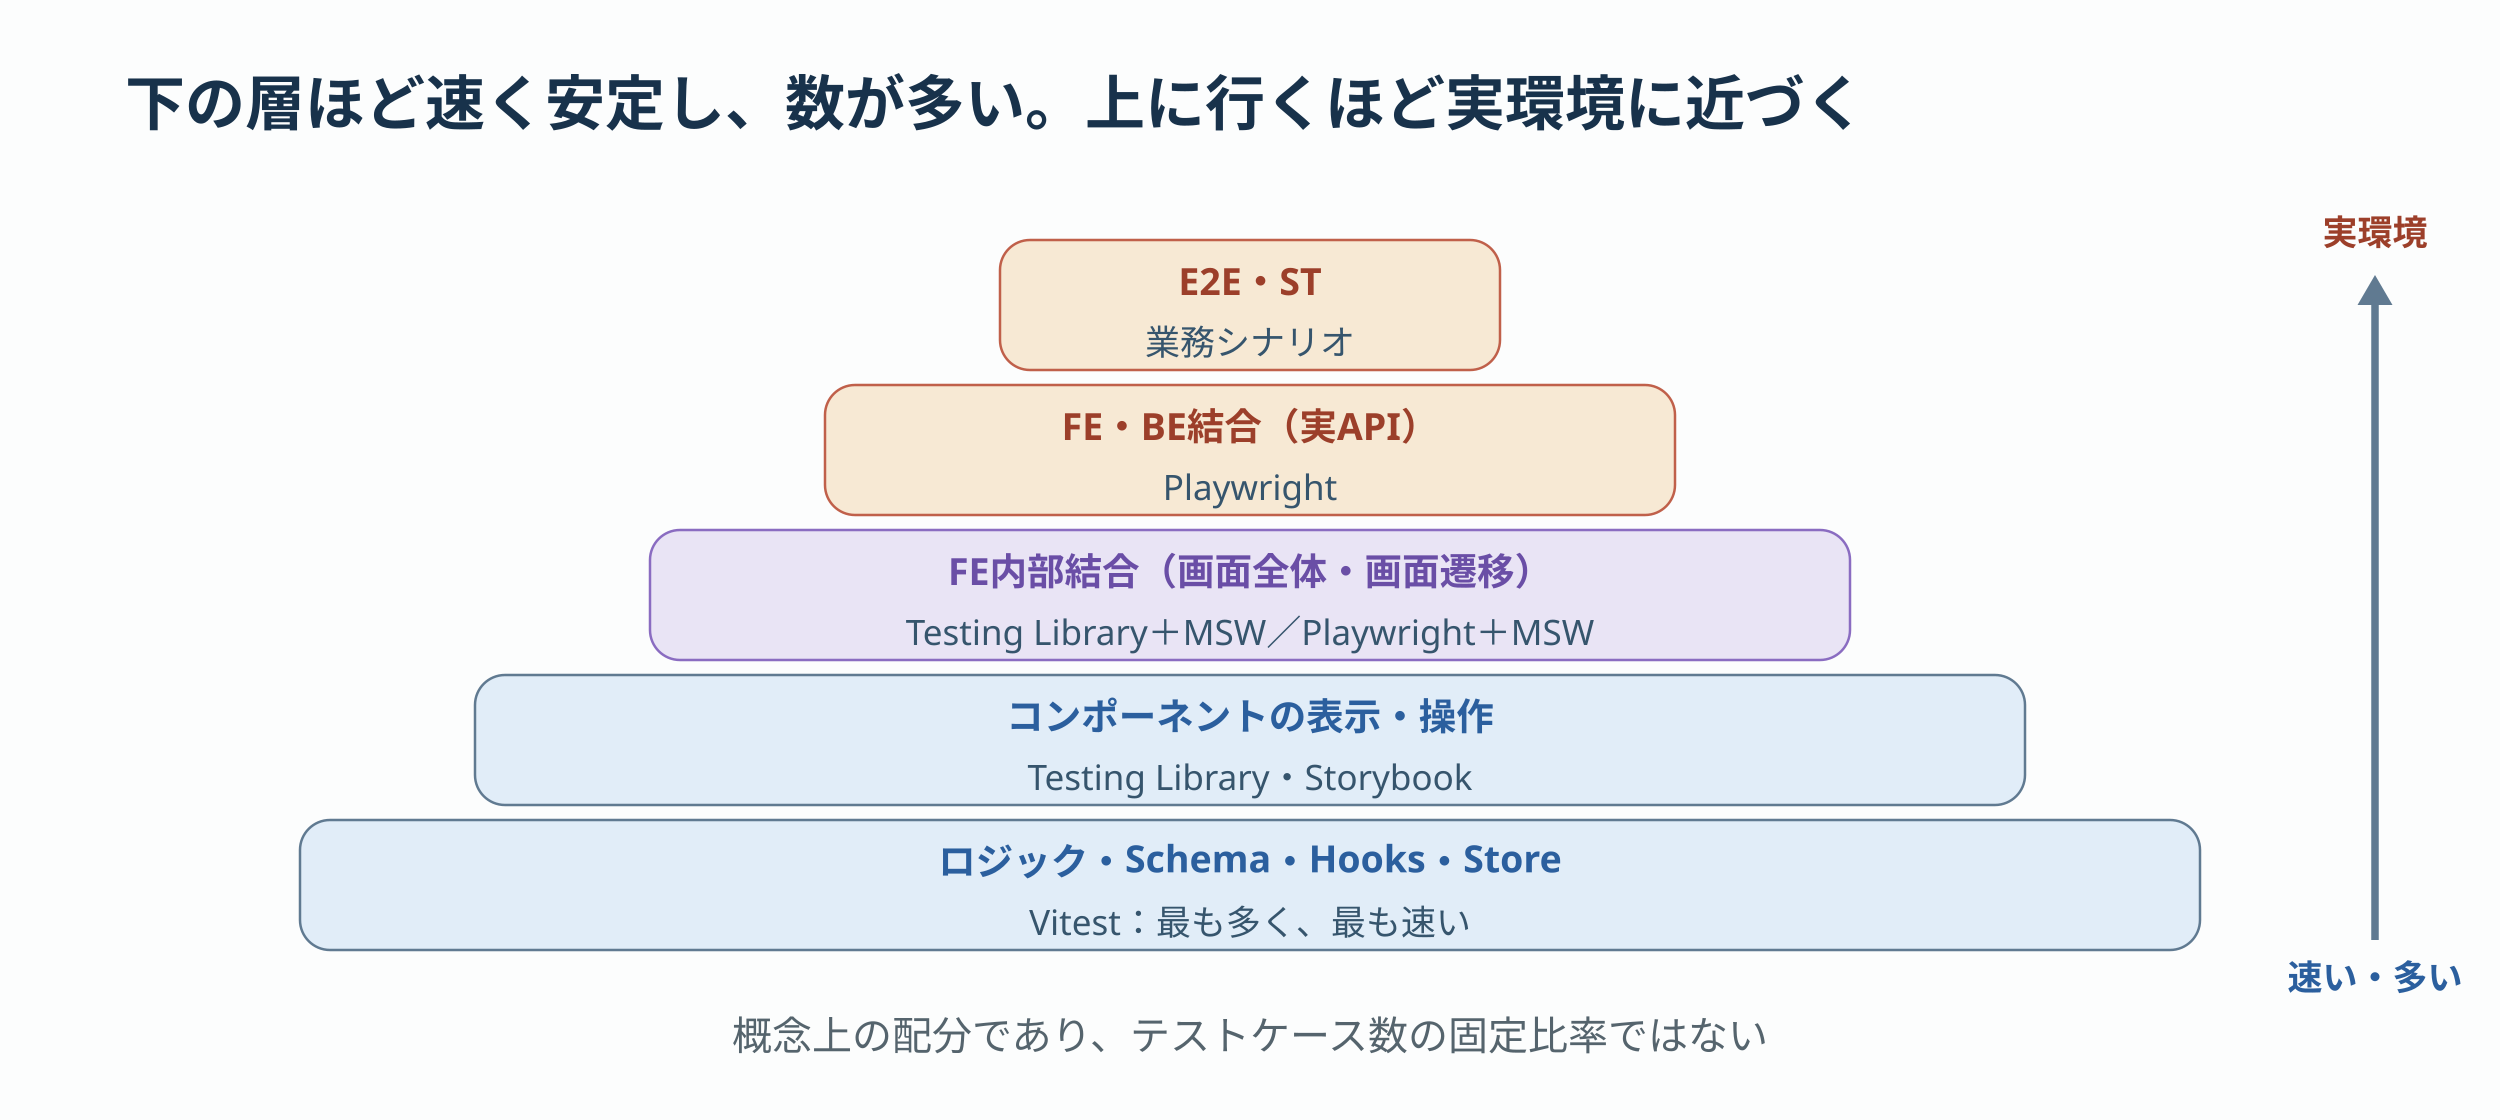
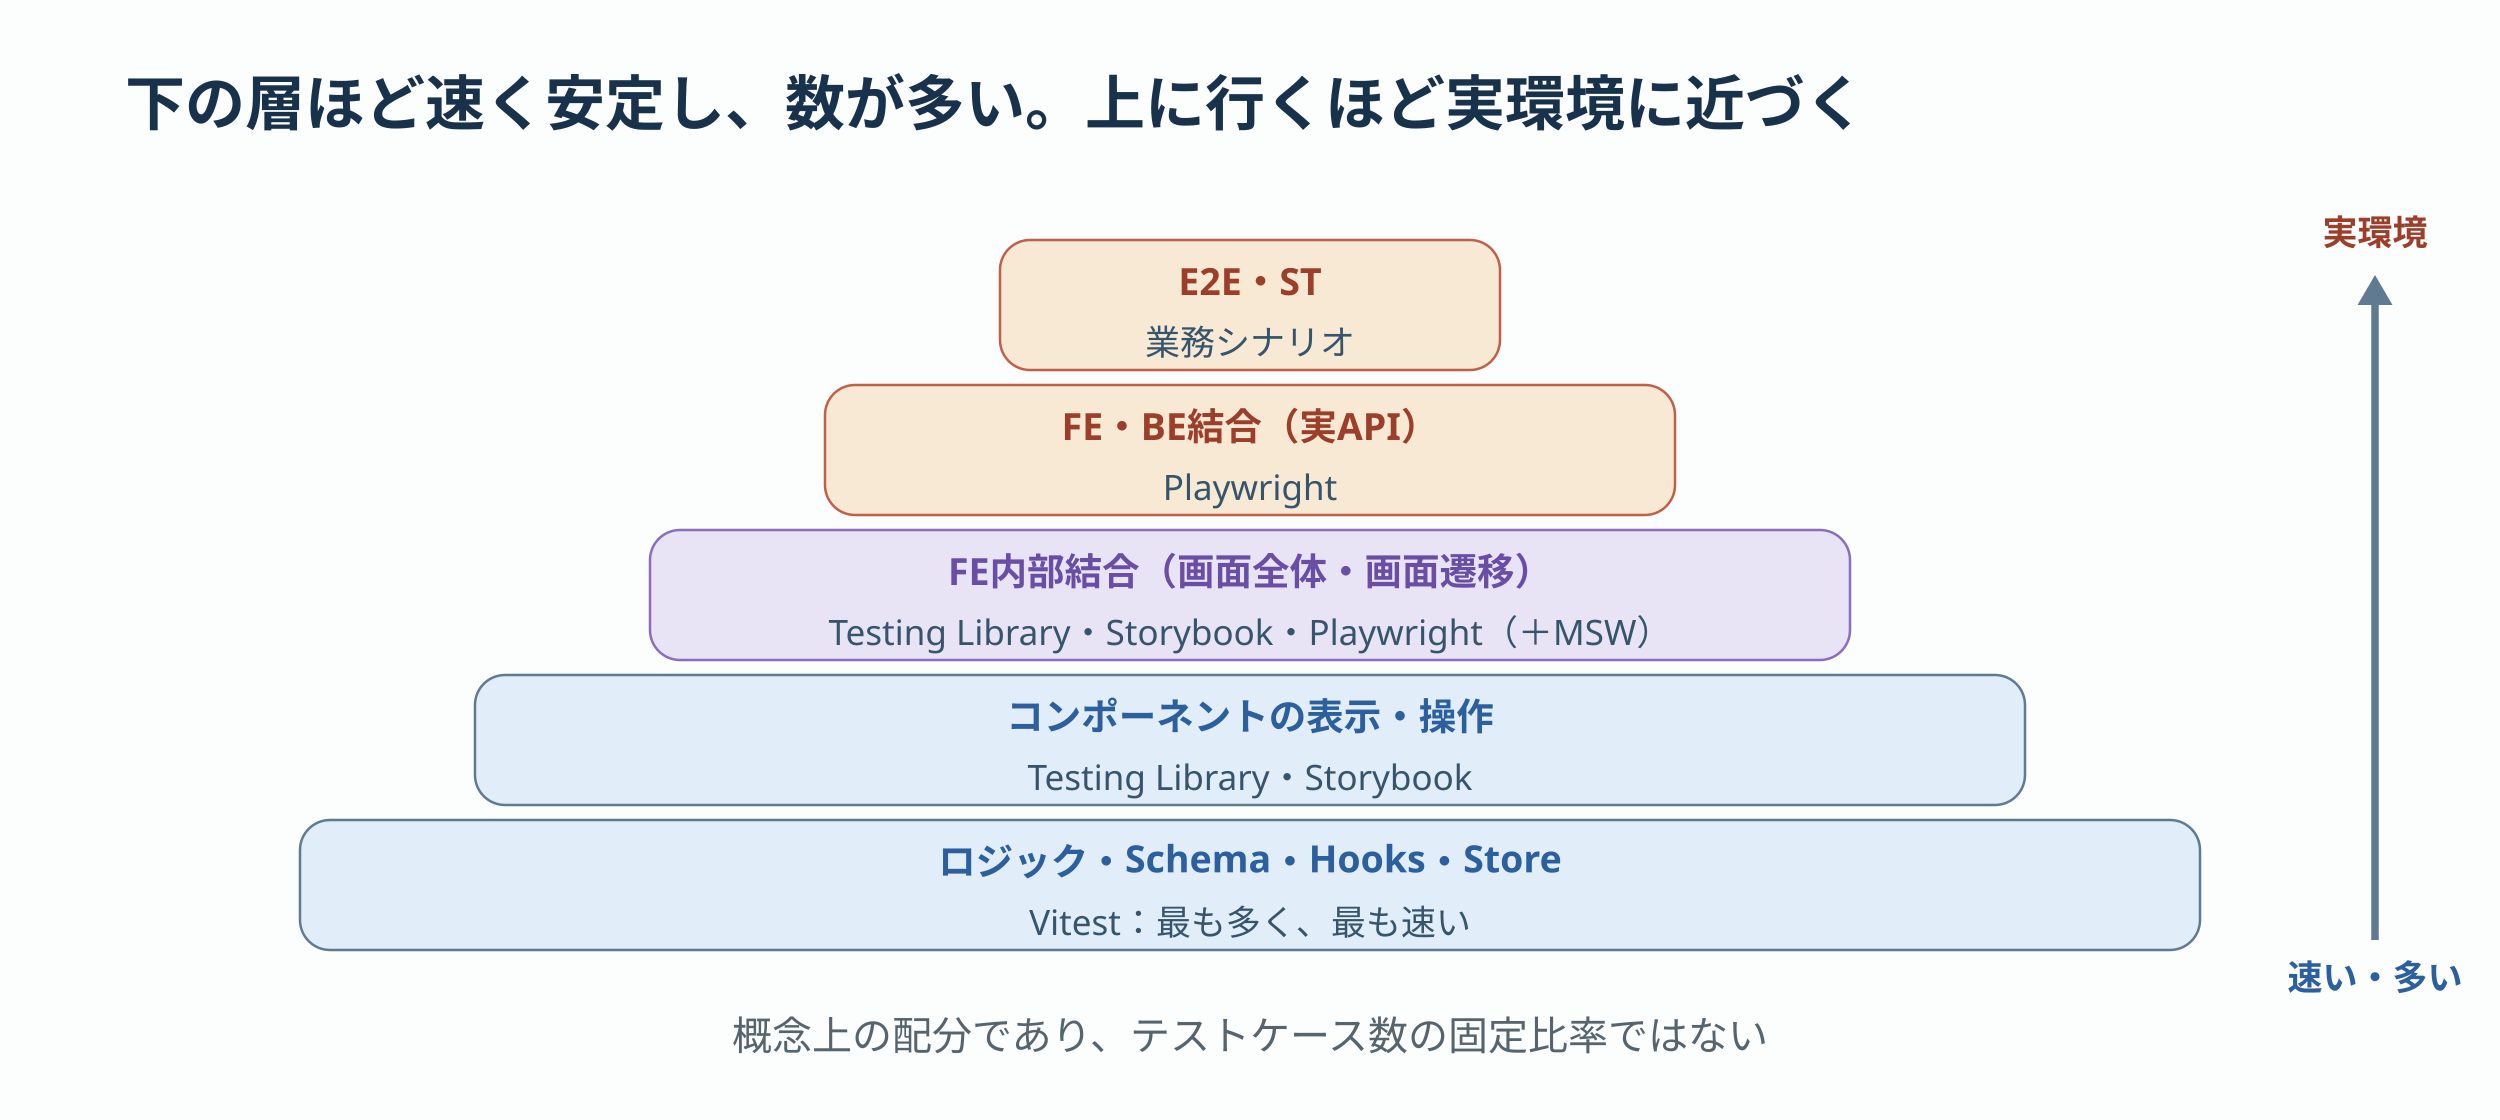
<svg xmlns="http://www.w3.org/2000/svg" width="1000" height="448" viewBox="0 0 1000 448" role="img" aria-label="概念上のテスト配分" aria-describedby="desc">
  <rect width="100%" height="100%" fill="#fcfdfd" />
  <text x="50" y="50" text-anchor="start" font-family="sans-serif" font-size="24" font-weight="700" fill="#18324b">下の層ほど速く安定し、数が多い。上に行くほど実環境に近づく</text>
  <rect x="400" y="96" width="200" height="52" rx="12" fill="#f7e9d4" stroke="#c0604a" stroke-width="1" />
  <text x="500" y="118" text-anchor="middle" font-family="sans-serif" font-size="15" font-weight="700" fill="#9c3f2a">E2E・ST</text>
  <text x="500" y="142" text-anchor="middle" font-family="sans-serif" font-size="14" fill="#36556d">業務シナリオ</text>
  <rect x="330" y="154" width="340" height="52" rx="12" fill="#f7e9d4" stroke="#c0604a" stroke-width="1" />
  <text x="500" y="176" text-anchor="middle" font-family="sans-serif" font-size="15" font-weight="700" fill="#9c3f2a">FE・BE結合（実API）</text>
  <text x="500" y="200" text-anchor="middle" font-family="sans-serif" font-size="14" fill="#36556d">Playwright</text>
  <rect x="260" y="212" width="480" height="52" rx="12" fill="#e9e4f5" stroke="#8a6cc1" stroke-width="1" />
  <text x="500" y="234" text-anchor="middle" font-family="sans-serif" font-size="15" font-weight="700" fill="#6a4ea6">FE内部結合（画面全体・画面遷移）</text>
-   <text x="500" y="258" text-anchor="middle" font-family="sans-serif" font-size="14" fill="#36556d">Testing Library＋MSW／Playwright＋MSW</text>
+   <text x="500" y="258" text-anchor="middle" font-family="sans-serif" font-size="14" fill="#36556d">Testing Library・Storybook・Playwright（＋MSW）</text>
  <rect x="190" y="270" width="620" height="52" rx="12" fill="#e1edf8" stroke="#607a91" stroke-width="1" />
  <text x="500" y="292" text-anchor="middle" font-family="sans-serif" font-size="15" font-weight="700" fill="#2b5f9e">コンポーネントの表示・操作</text>
  <text x="500" y="316" text-anchor="middle" font-family="sans-serif" font-size="14" fill="#36556d">Testing Library・Storybook</text>
  <rect x="120" y="328" width="760" height="52" rx="12" fill="#e1edf8" stroke="#607a91" stroke-width="1" />
  <text x="500" y="350" text-anchor="middle" font-family="sans-serif" font-size="15" font-weight="700" fill="#2b5f9e">ロジック・Schema・Hooks・Store</text>
  <text x="500" y="374" text-anchor="middle" font-family="sans-serif" font-size="14" fill="#36556d">Vitest：最も多く、最も速い</text>
  <path d="M950.0 376.0 L950.0 120.0" stroke="#607a91" stroke-width="3" fill="none" />
  <polygon points="950.0,110.0 957.0,122.0 943.0,122.0" fill="#607a91" />
  <text x="950" y="98" text-anchor="middle" font-family="sans-serif" font-size="14" font-weight="700" fill="#9c3f2a">実環境</text>
  <text x="950" y="396" text-anchor="middle" font-family="sans-serif" font-size="14" font-weight="700" fill="#2b5f9e">速い・多い</text>
  <text x="500" y="420" text-anchor="middle" font-family="sans-serif" font-size="16" fill="#55646d">概念上の配分であり、テストケース数の固定比率ではない</text>
</svg>
